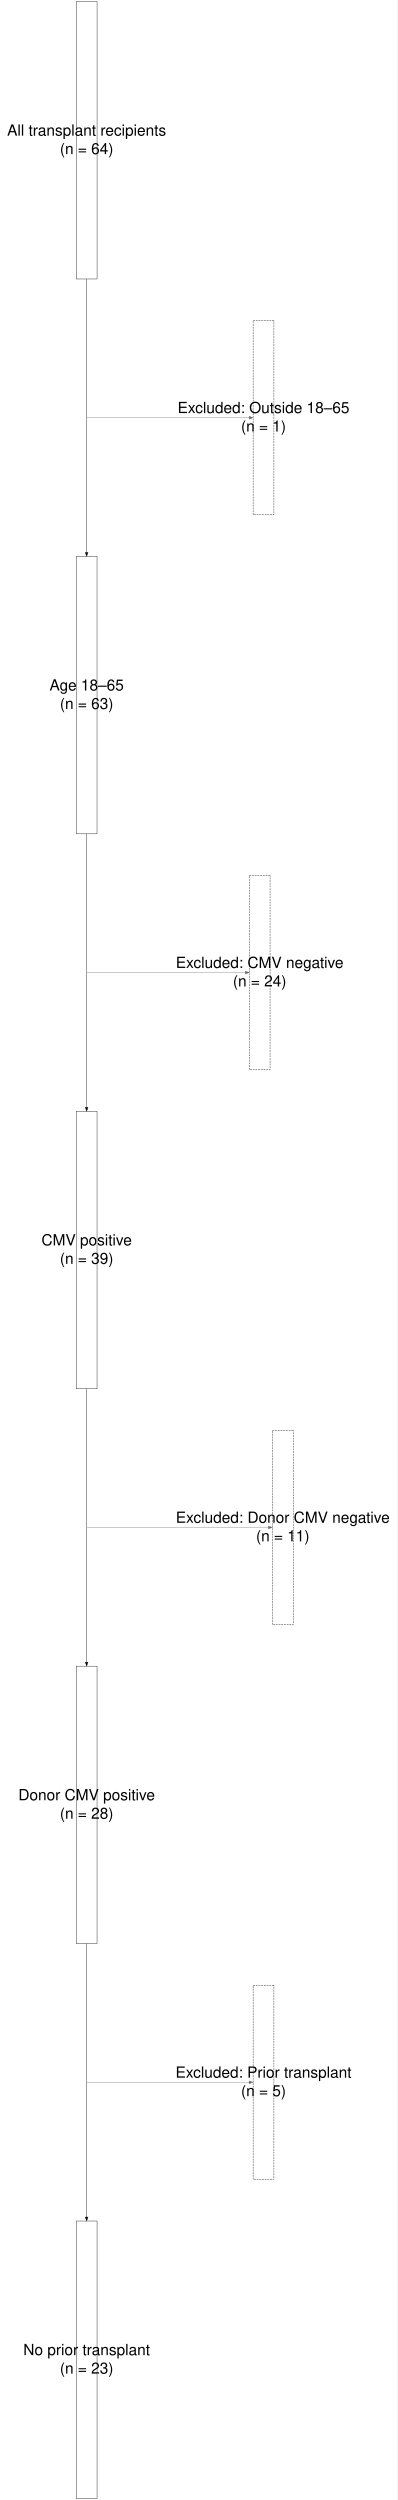
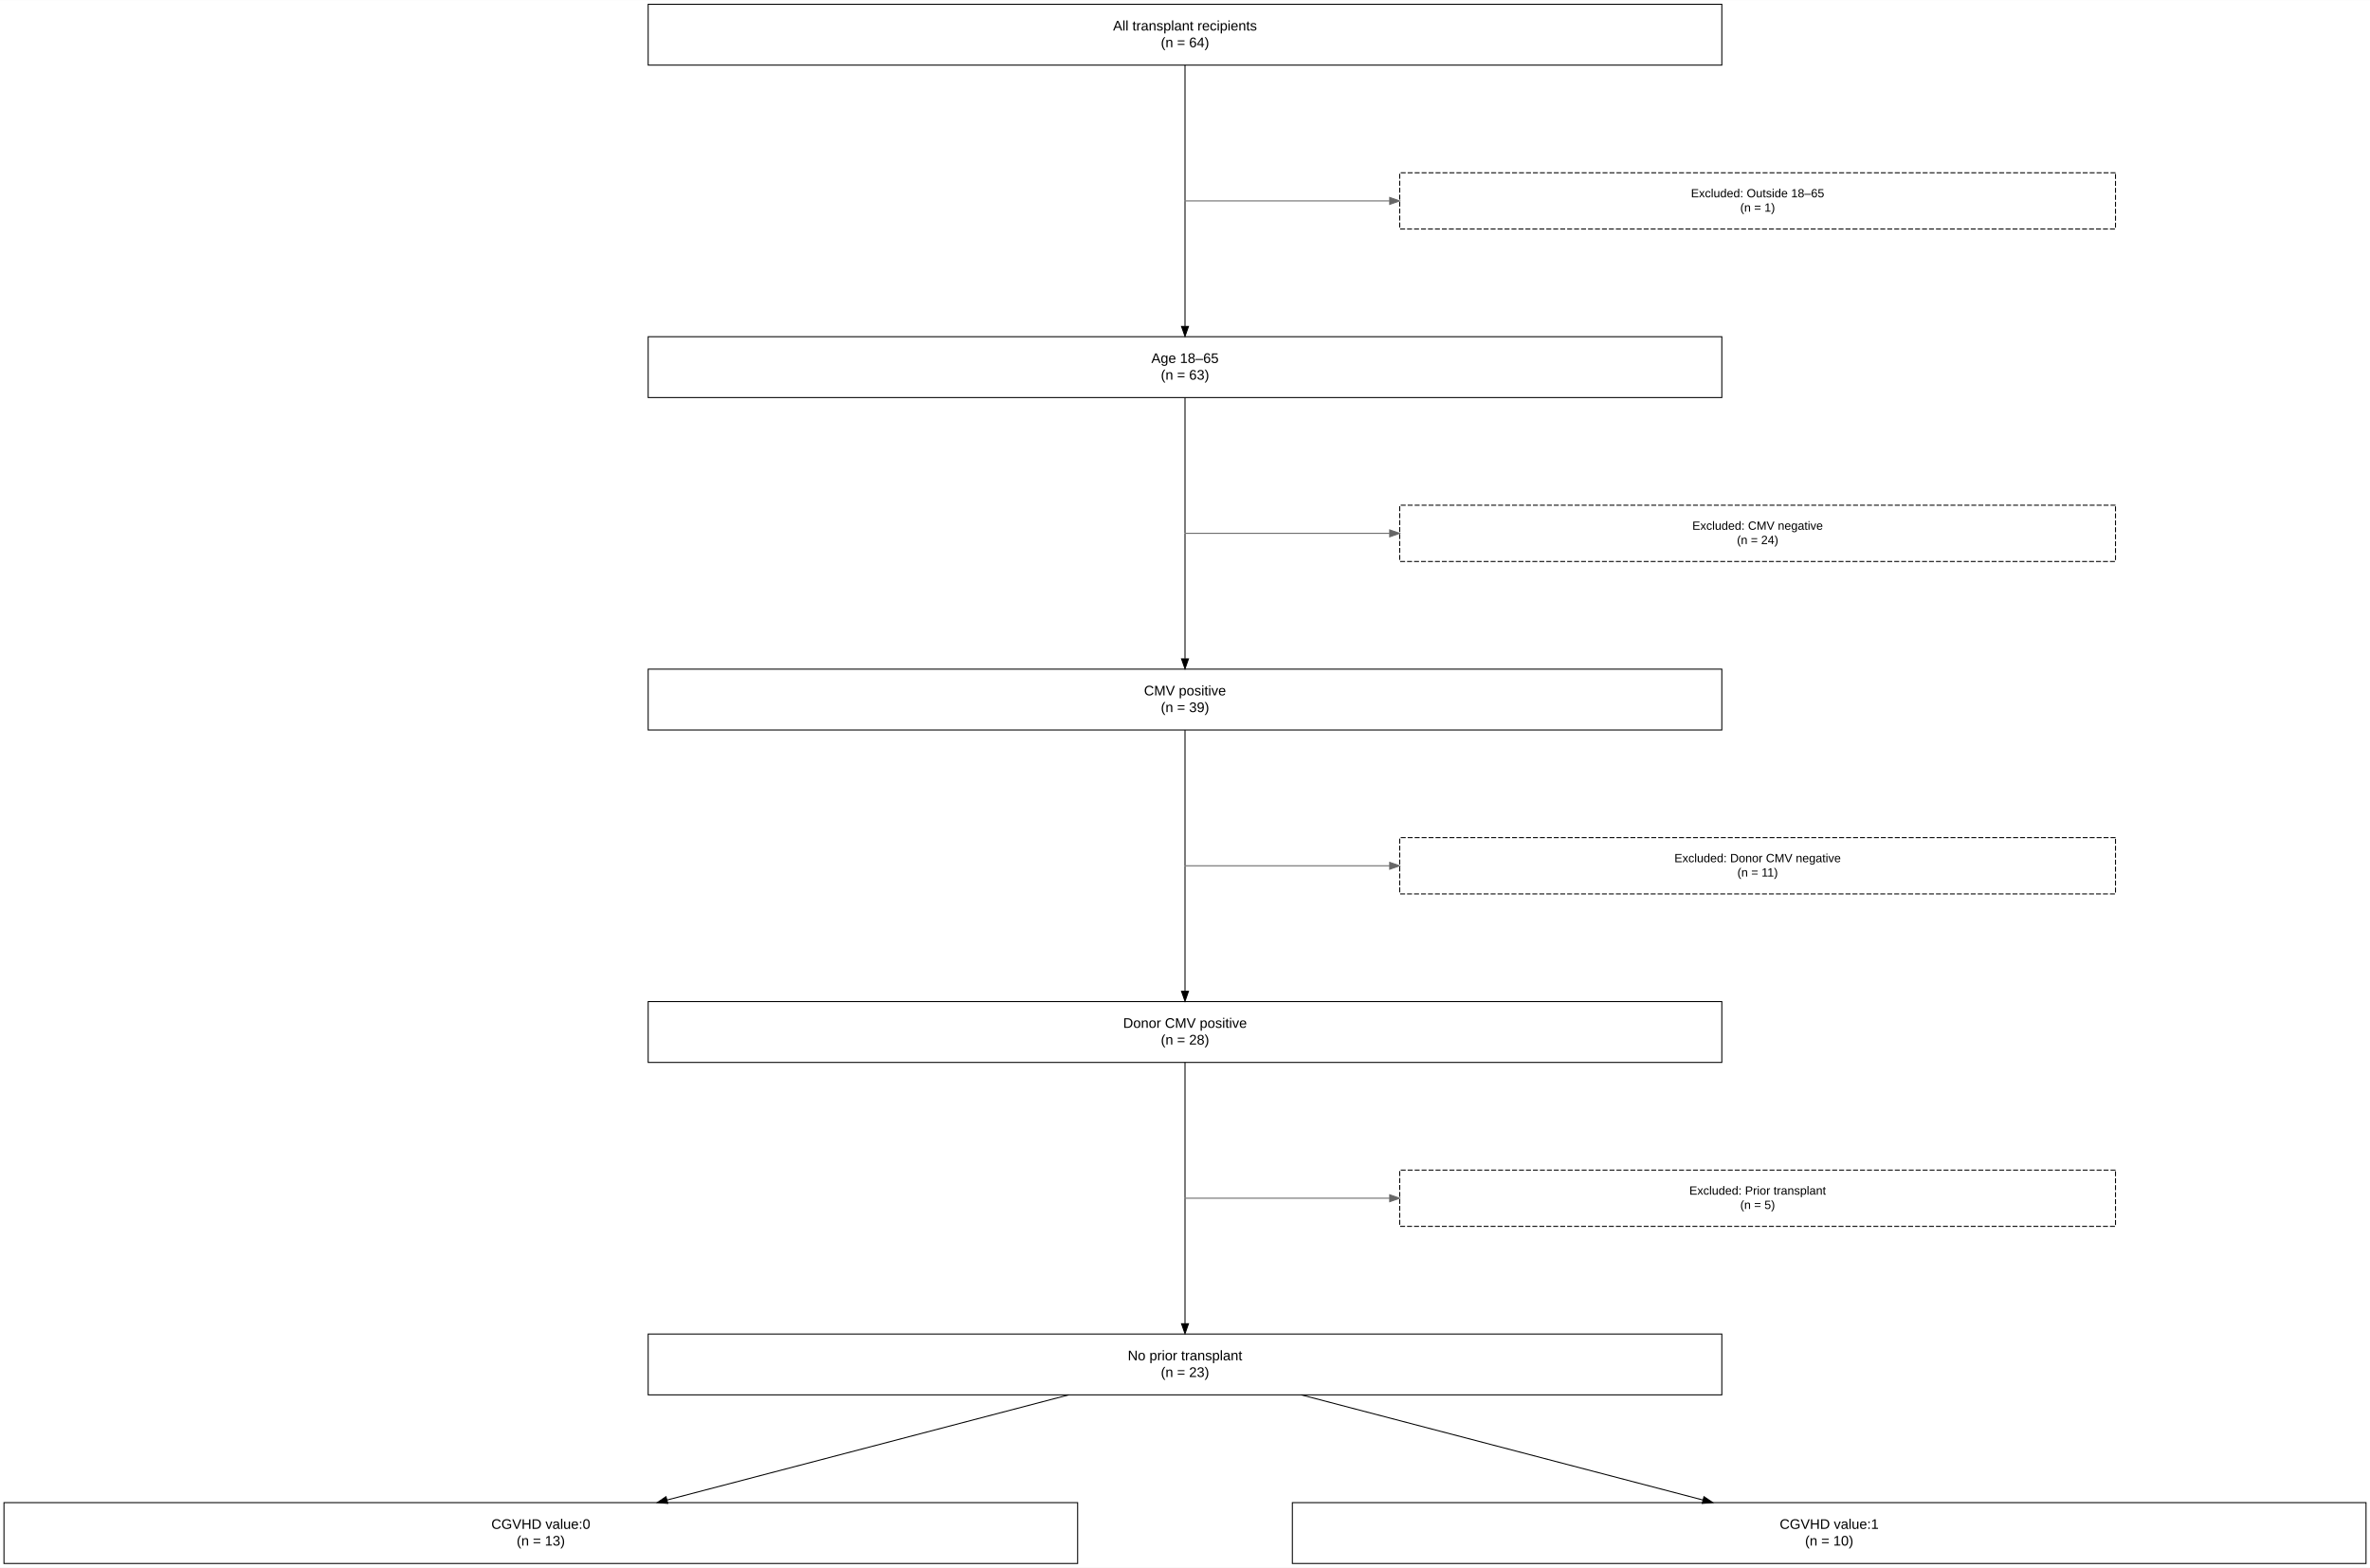
- <svg xmlns="http://www.w3.org/2000/svg" width="1031pt" height="6488pt" viewBox="0.00 0.00 1030.65 6488.00">
-   <g id="graph0" class="graph" transform="scale(1 1) rotate(0) translate(4 6484)">
-     <polygon fill="#ffffff" stroke="transparent" points="-4,4 -4,-6484 1026.646,-6484 1026.646,4 -4,4" />
+ <svg xmlns="http://www.w3.org/2000/svg" width="2384pt" height="1577pt" viewBox="0.00 0.00 2384.00 1576.80">
+   <g id="graph0" class="graph" transform="scale(1 1) rotate(0) translate(4 1572.8)">
+     <polygon fill="#ffffff" stroke="transparent" points="-4,4 -4,-1572.8 2380,-1572.8 2380,4 -4,4" />
    <g id="node1" class="node">
-       <polygon fill="none" stroke="#000000" points="247.72,-6480 193.672,-6480 193.672,-5760 247.72,-5760 247.72,-6480" />
-       <text text-anchor="middle" x="220.696" y="-6132" font-family="Helvetica,sans-Serif" font-size="40.00" fill="#000000">All transplant recipients</text>
-       <text text-anchor="middle" x="220.696" y="-6084" font-family="Helvetica,sans-Serif" font-size="40.00" fill="#000000">(n = 64)</text>
+       <polygon fill="none" stroke="#000000" points="1728,-1568.601 648,-1568.601 648,-1507.399 1728,-1507.399 1728,-1568.601" />
+       <text text-anchor="middle" x="1188" y="-1542.2" font-family="Arial" font-size="14.00" fill="#000000">All transplant recipients</text>
+       <text text-anchor="middle" x="1188" y="-1525.4" font-family="Arial" font-size="14.00" fill="#000000">(n = 64)</text>
    </g>
    <g id="edge1" class="edge">
-       <path fill="none" stroke="#000000" d="M220.696,-5759.736C220.696,-5582.635 220.696,-5405.619 220.696,-5400.131" />
+       <path fill="none" stroke="#000000" d="M1188,-1507.333C1188,-1459.818 1188,-1373.549 1188,-1370.864" />
    </g>
    <g id="node2" class="node">
-       <polygon fill="none" stroke="#000000" points="247.644,-5040 193.748,-5040 193.748,-4320 247.644,-4320 247.644,-5040" />
-       <text text-anchor="middle" x="220.696" y="-4692" font-family="Helvetica,sans-Serif" font-size="40.00" fill="#000000">Age 18–65</text>
-       <text text-anchor="middle" x="220.696" y="-4644" font-family="Helvetica,sans-Serif" font-size="40.00" fill="#000000">(n = 63)</text>
+       <polygon fill="none" stroke="#000000" points="1728,-1234.201 648,-1234.201 648,-1172.999 1728,-1172.999 1728,-1234.201" />
+       <text text-anchor="middle" x="1188" y="-1207.8" font-family="Arial" font-size="14.00" fill="#000000">Age 18–65</text>
+       <text text-anchor="middle" x="1188" y="-1191" font-family="Arial" font-size="14.00" fill="#000000">(n = 63)</text>
    </g>
    <g id="edge4" class="edge">
-       <path fill="none" stroke="#000000" d="M220.696,-4319.736C220.696,-4142.635 220.696,-3965.619 220.696,-3960.131" />
+       <path fill="none" stroke="#000000" d="M1188,-1172.933C1188,-1125.418 1188,-1039.149 1188,-1036.464" />
    </g>
    <g id="node3" class="node">
-       <polygon fill="none" stroke="#000000" points="247.651,-3600 193.741,-3600 193.741,-2880 247.651,-2880 247.651,-3600" />
-       <text text-anchor="middle" x="220.696" y="-3252" font-family="Helvetica,sans-Serif" font-size="40.00" fill="#000000">CMV positive</text>
-       <text text-anchor="middle" x="220.696" y="-3204" font-family="Helvetica,sans-Serif" font-size="40.00" fill="#000000">(n = 39)</text>
+       <polygon fill="none" stroke="#000000" points="1728,-899.801 648,-899.801 648,-838.599 1728,-838.599 1728,-899.801" />
+       <text text-anchor="middle" x="1188" y="-873.4" font-family="Arial" font-size="14.00" fill="#000000">CMV positive</text>
+       <text text-anchor="middle" x="1188" y="-856.6" font-family="Arial" font-size="14.00" fill="#000000">(n = 39)</text>
    </g>
    <g id="edge7" class="edge">
-       <path fill="none" stroke="#000000" d="M220.696,-2879.736C220.696,-2702.635 220.696,-2525.619 220.696,-2520.131" />
+       <path fill="none" stroke="#000000" d="M1188,-838.533C1188,-791.018 1188,-704.749 1188,-702.064" />
    </g>
    <g id="node4" class="node">
-       <polygon fill="none" stroke="#000000" points="247.666,-2160 193.726,-2160 193.726,-1440 247.666,-1440 247.666,-2160" />
-       <text text-anchor="middle" x="220.696" y="-1812" font-family="Helvetica,sans-Serif" font-size="40.00" fill="#000000">Donor CMV positive</text>
-       <text text-anchor="middle" x="220.696" y="-1764" font-family="Helvetica,sans-Serif" font-size="40.00" fill="#000000">(n = 28)</text>
+       <polygon fill="none" stroke="#000000" points="1728,-565.401 648,-565.401 648,-504.199 1728,-504.199 1728,-565.401" />
+       <text text-anchor="middle" x="1188" y="-539" font-family="Arial" font-size="14.00" fill="#000000">Donor CMV positive</text>
+       <text text-anchor="middle" x="1188" y="-522.2" font-family="Arial" font-size="14.00" fill="#000000">(n = 28)</text>
    </g>
    <g id="edge10" class="edge">
-       <path fill="none" stroke="#000000" d="M220.696,-1439.736C220.696,-1262.635 220.696,-1085.62 220.696,-1080.131" />
+       <path fill="none" stroke="#000000" d="M1188,-504.133C1188,-456.618 1188,-370.349 1188,-367.664" />
    </g>
    <g id="node5" class="node">
-       <polygon fill="none" stroke="#000000" points="247.691,-720 193.701,-720 193.701,0 247.691,0 247.691,-720" />
-       <text text-anchor="middle" x="220.696" y="-372" font-family="Helvetica,sans-Serif" font-size="40.00" fill="#000000">No prior transplant</text>
-       <text text-anchor="middle" x="220.696" y="-324" font-family="Helvetica,sans-Serif" font-size="40.00" fill="#000000">(n = 23)</text>
+       <polygon fill="none" stroke="#000000" points="1728,-231.001 648,-231.001 648,-169.799 1728,-169.799 1728,-231.001" />
+       <text text-anchor="middle" x="1188" y="-204.6" font-family="Arial" font-size="14.00" fill="#000000">No prior transplant</text>
+       <text text-anchor="middle" x="1188" y="-187.8" font-family="Arial" font-size="14.00" fill="#000000">(n = 23)</text>
    </g>
    <g id="node6" class="node">
-       <polygon fill="none" stroke="#000000" stroke-dasharray="5,2" points="706.693,-5652 652.699,-5652 652.699,-5148 706.693,-5148 706.693,-5652" />
-       <text text-anchor="middle" x="679.696" y="-5412" font-family="Helvetica,sans-Serif" font-size="40.00" fill="#000000">Excluded: Outside 18–65</text>
-       <text text-anchor="middle" x="679.696" y="-5364" font-family="Helvetica,sans-Serif" font-size="40.00" fill="#000000">(n = 1)</text>
+       <polygon fill="none" stroke="#000000" points="1080,-61.401 0,-61.401 0,-.199 1080,-.199 1080,-61.401" />
+       <text text-anchor="middle" x="540" y="-35" font-family="Arial" font-size="14.00" fill="#000000">CGVHD value:0</text>
+       <text text-anchor="middle" x="540" y="-18.2" font-family="Arial" font-size="14.00" fill="#000000">(n = 13)</text>
+     </g>
+     <g id="edge13" class="edge">
+       <path fill="none" stroke="#000000" d="M1071.027,-169.785C957.029,-139.948 784.194,-94.713 666.917,-64.018" />
+       <polygon fill="#000000" stroke="#000000" points="667.721,-60.61 657.161,-61.464 665.948,-67.382 667.721,-60.61" />
    </g>
    <g id="node7" class="node">
-       <polygon fill="none" stroke="#000000" stroke-dasharray="5,2" points="696.689,-4212 642.703,-4212 642.703,-3708 696.689,-3708 696.689,-4212" />
-       <text text-anchor="middle" x="669.696" y="-3972" font-family="Helvetica,sans-Serif" font-size="40.00" fill="#000000">Excluded: CMV negative</text>
-       <text text-anchor="middle" x="669.696" y="-3924" font-family="Helvetica,sans-Serif" font-size="40.00" fill="#000000">(n = 24)</text>
+       <polygon fill="none" stroke="#000000" points="2376,-61.401 1296,-61.401 1296,-.199 2376,-.199 2376,-61.401" />
+       <text text-anchor="middle" x="1836" y="-35" font-family="Arial" font-size="14.00" fill="#000000">CGVHD value:1</text>
+       <text text-anchor="middle" x="1836" y="-18.2" font-family="Arial" font-size="14.00" fill="#000000">(n = 10)</text>
+     </g>
+     <g id="edge14" class="edge">
+       <path fill="none" stroke="#000000" d="M1304.973,-169.785C1418.971,-139.948 1591.806,-94.713 1709.083,-64.018" />
+       <polygon fill="#000000" stroke="#000000" points="1710.052,-67.382 1718.839,-61.464 1708.279,-60.61 1710.052,-67.382" />
    </g>
    <g id="node8" class="node">
-       <polygon fill="none" stroke="#000000" stroke-dasharray="5,2" points="756.691,-2772 702.701,-2772 702.701,-2268 756.691,-2268 756.691,-2772" />
-       <text text-anchor="middle" x="729.696" y="-2532" font-family="Helvetica,sans-Serif" font-size="40.00" fill="#000000">Excluded: Donor CMV negative</text>
-       <text text-anchor="middle" x="729.696" y="-2484" font-family="Helvetica,sans-Serif" font-size="40.00" fill="#000000">(n = 11)</text>
+       <polygon fill="none" stroke="#000000" stroke-dasharray="5,2" points="2124,-1399.1 1404,-1399.1 1404,-1342.5 2124,-1342.5 2124,-1399.1" />
+       <text text-anchor="middle" x="1764" y="-1374.4" font-family="Arial" font-size="12.00" fill="#000000">Excluded: Outside 18–65</text>
+       <text text-anchor="middle" x="1764" y="-1360" font-family="Arial" font-size="12.00" fill="#000000">(n = 1)</text>
    </g>
    <g id="node9" class="node">
-       <polygon fill="none" stroke="#000000" stroke-dasharray="5,2" points="706.689,-1332 652.703,-1332 652.703,-828 706.689,-828 706.689,-1332" />
-       <text text-anchor="middle" x="679.696" y="-1092" font-family="Helvetica,sans-Serif" font-size="40.00" fill="#000000">Excluded: Prior transplant</text>
-       <text text-anchor="middle" x="679.696" y="-1044" font-family="Helvetica,sans-Serif" font-size="40.00" fill="#000000">(n = 5)</text>
+       <polygon fill="none" stroke="#000000" stroke-dasharray="5,2" points="2124,-1064.7 1404,-1064.7 1404,-1008.1 2124,-1008.1 2124,-1064.7" />
+       <text text-anchor="middle" x="1764" y="-1040" font-family="Arial" font-size="12.00" fill="#000000">Excluded: CMV negative</text>
+       <text text-anchor="middle" x="1764" y="-1025.6" font-family="Arial" font-size="12.00" fill="#000000">(n = 24)</text>
+     </g>
+     <g id="node10" class="node">
+       <polygon fill="none" stroke="#000000" stroke-dasharray="5,2" points="2124,-730.3 1404,-730.3 1404,-673.7 2124,-673.7 2124,-730.3" />
+       <text text-anchor="middle" x="1764" y="-705.6" font-family="Arial" font-size="12.00" fill="#000000">Excluded: Donor CMV negative</text>
+       <text text-anchor="middle" x="1764" y="-691.2" font-family="Arial" font-size="12.00" fill="#000000">(n = 11)</text>
+     </g>
+     <g id="node11" class="node">
+       <polygon fill="none" stroke="#000000" stroke-dasharray="5,2" points="2124,-395.9 1404,-395.9 1404,-339.3 2124,-339.3 2124,-395.9" />
+       <text text-anchor="middle" x="1764" y="-371.2" font-family="Arial" font-size="12.00" fill="#000000">Excluded: Prior transplant</text>
+       <text text-anchor="middle" x="1764" y="-356.8" font-family="Arial" font-size="12.00" fill="#000000">(n = 5)</text>
    </g>
    <g id="edge2" class="edge">
-       <path fill="none" stroke="#000000" d="M220.696,-5399.869C220.696,-5394.482 220.696,-5224.02 220.696,-5050.346" />
-       <polygon fill="#000000" stroke="#000000" points="224.196,-5050.229 220.696,-5040.229 217.196,-5050.229 224.196,-5050.229" />
+       <path fill="none" stroke="#000000" d="M1188,-1370.679C1188,-1367.279 1188,-1293.121 1188,-1244.757" />
+       <polygon fill="#000000" stroke="#000000" points="1191.5,-1244.566 1188,-1234.566 1184.5,-1244.566 1191.5,-1244.566" />
    </g>
    <g id="edge3" class="edge">
-       <path fill="none" stroke="#666666" d="M221.144,-5400C361.52,-5400 501.897,-5400 642.273,-5400" />
-       <polygon fill="#666666" stroke="#666666" points="642.38,-5403.5 652.38,-5400 642.38,-5396.5 642.38,-5403.5" />
+       <path fill="none" stroke="#666666" d="M1188.281,-1370.8C1256.783,-1370.8 1325.286,-1370.8 1393.788,-1370.8" />
+       <polygon fill="#666666" stroke="#666666" points="1393.895,-1374.3 1403.895,-1370.8 1393.895,-1367.3 1393.895,-1374.3" />
    </g>
    <g id="edge5" class="edge">
-       <path fill="none" stroke="#000000" d="M220.696,-3959.869C220.696,-3954.482 220.696,-3784.02 220.696,-3610.346" />
-       <polygon fill="#000000" stroke="#000000" points="224.196,-3610.229 220.696,-3600.229 217.196,-3610.229 224.196,-3610.229" />
+       <path fill="none" stroke="#000000" d="M1188,-1036.279C1188,-1032.879 1188,-958.721 1188,-910.357" />
+       <polygon fill="#000000" stroke="#000000" points="1191.5,-910.166 1188,-900.166 1184.5,-910.166 1191.5,-910.166" />
    </g>
    <g id="edge6" class="edge">
-       <path fill="none" stroke="#666666" d="M221.135,-3960C358.173,-3960 495.211,-3960 632.249,-3960" />
-       <polygon fill="#666666" stroke="#666666" points="632.537,-3963.5 642.537,-3960 632.537,-3956.5 632.537,-3963.5" />
+       <path fill="none" stroke="#666666" d="M1188.281,-1036.4C1256.783,-1036.4 1325.286,-1036.4 1393.788,-1036.4" />
+       <polygon fill="#666666" stroke="#666666" points="1393.895,-1039.9 1403.895,-1036.4 1393.895,-1032.9 1393.895,-1039.9" />
    </g>
    <g id="edge8" class="edge">
-       <path fill="none" stroke="#000000" d="M220.696,-2519.869C220.696,-2514.482 220.696,-2344.02 220.696,-2170.346" />
-       <polygon fill="#000000" stroke="#000000" points="224.196,-2170.229 220.696,-2160.229 217.196,-2170.229 224.196,-2170.229" />
+       <path fill="none" stroke="#000000" d="M1188,-701.879C1188,-698.479 1188,-624.321 1188,-575.957" />
+       <polygon fill="#000000" stroke="#000000" points="1191.5,-575.766 1188,-565.766 1184.5,-575.766 1191.5,-575.766" />
    </g>
    <g id="edge9" class="edge">
-       <path fill="none" stroke="#666666" d="M221.193,-2520C378.144,-2520 535.095,-2520 692.046,-2520" />
-       <polygon fill="#666666" stroke="#666666" points="692.384,-2523.5 702.384,-2520 692.384,-2516.5 692.384,-2523.5" />
+       <path fill="none" stroke="#666666" d="M1188.281,-702C1256.783,-702 1325.286,-702 1393.788,-702" />
+       <polygon fill="#666666" stroke="#666666" points="1393.895,-705.5 1403.895,-702 1393.895,-698.5 1393.895,-705.5" />
    </g>
    <g id="edge11" class="edge">
-       <path fill="none" stroke="#000000" d="M220.696,-1079.869C220.696,-1074.482 220.696,-904.02 220.696,-730.346" />
-       <polygon fill="#000000" stroke="#000000" points="224.196,-730.229 220.696,-720.229 217.196,-730.229 224.196,-730.229" />
+       <path fill="none" stroke="#000000" d="M1188,-367.479C1188,-364.079 1188,-289.921 1188,-241.557" />
+       <polygon fill="#000000" stroke="#000000" points="1191.5,-241.366 1188,-231.366 1184.5,-241.366 1191.5,-241.366" />
    </g>
    <g id="edge12" class="edge">
-       <path fill="none" stroke="#666666" d="M221.144,-1080C361.52,-1080 501.897,-1080 642.273,-1080" />
-       <polygon fill="#666666" stroke="#666666" points="642.38,-1083.5 652.38,-1080 642.38,-1076.5 642.38,-1083.5" />
+       <path fill="none" stroke="#666666" d="M1188.281,-367.6C1256.783,-367.6 1325.286,-367.6 1393.788,-367.6" />
+       <polygon fill="#666666" stroke="#666666" points="1393.895,-371.1 1403.895,-367.6 1393.895,-364.1 1393.895,-371.1" />
    </g>
  </g>
</svg>
